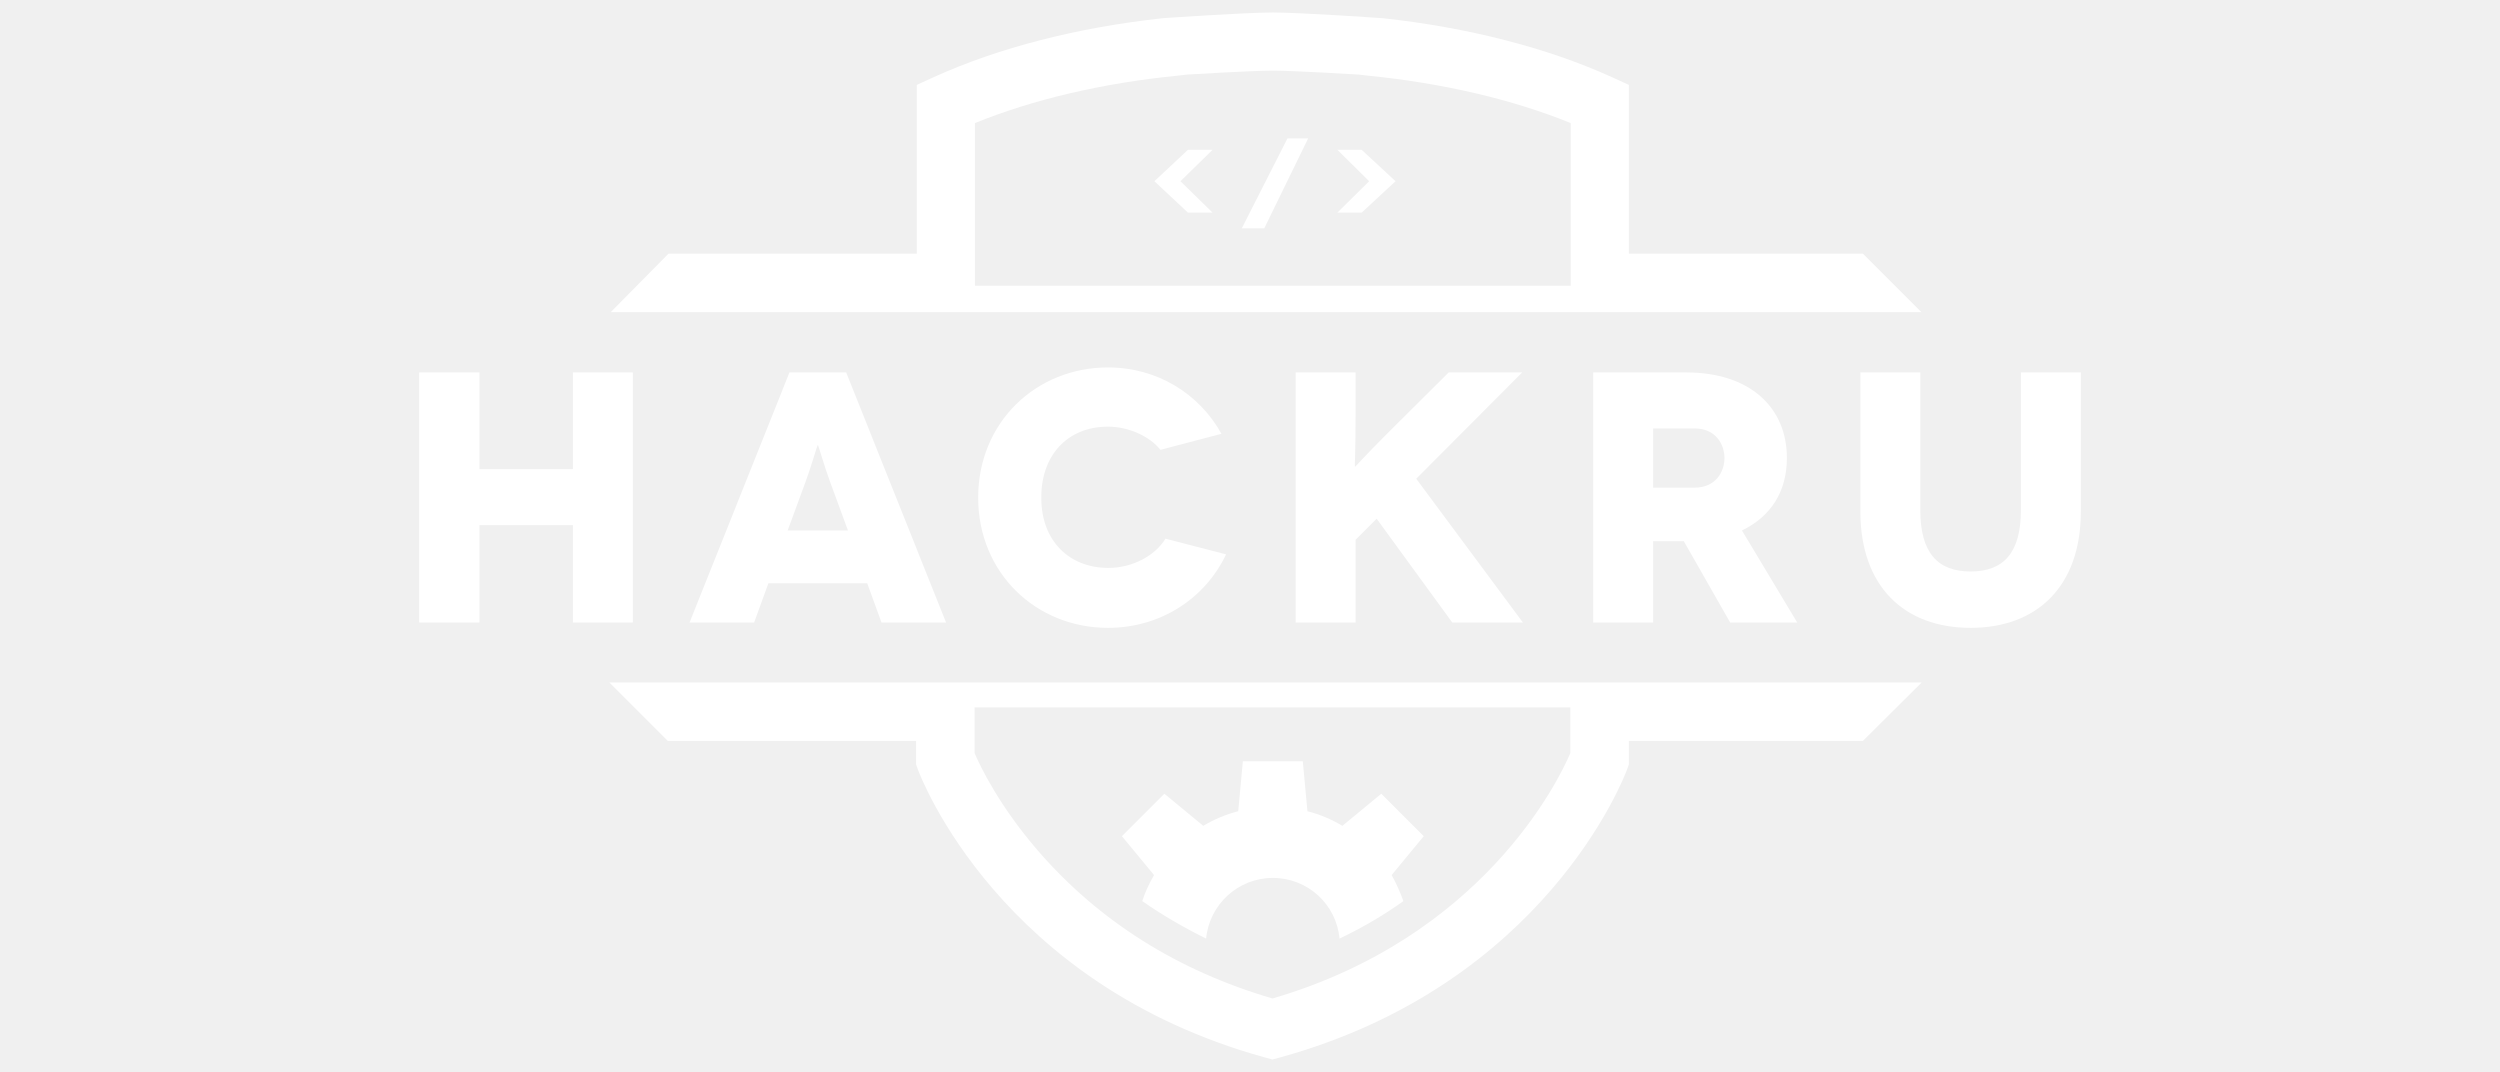
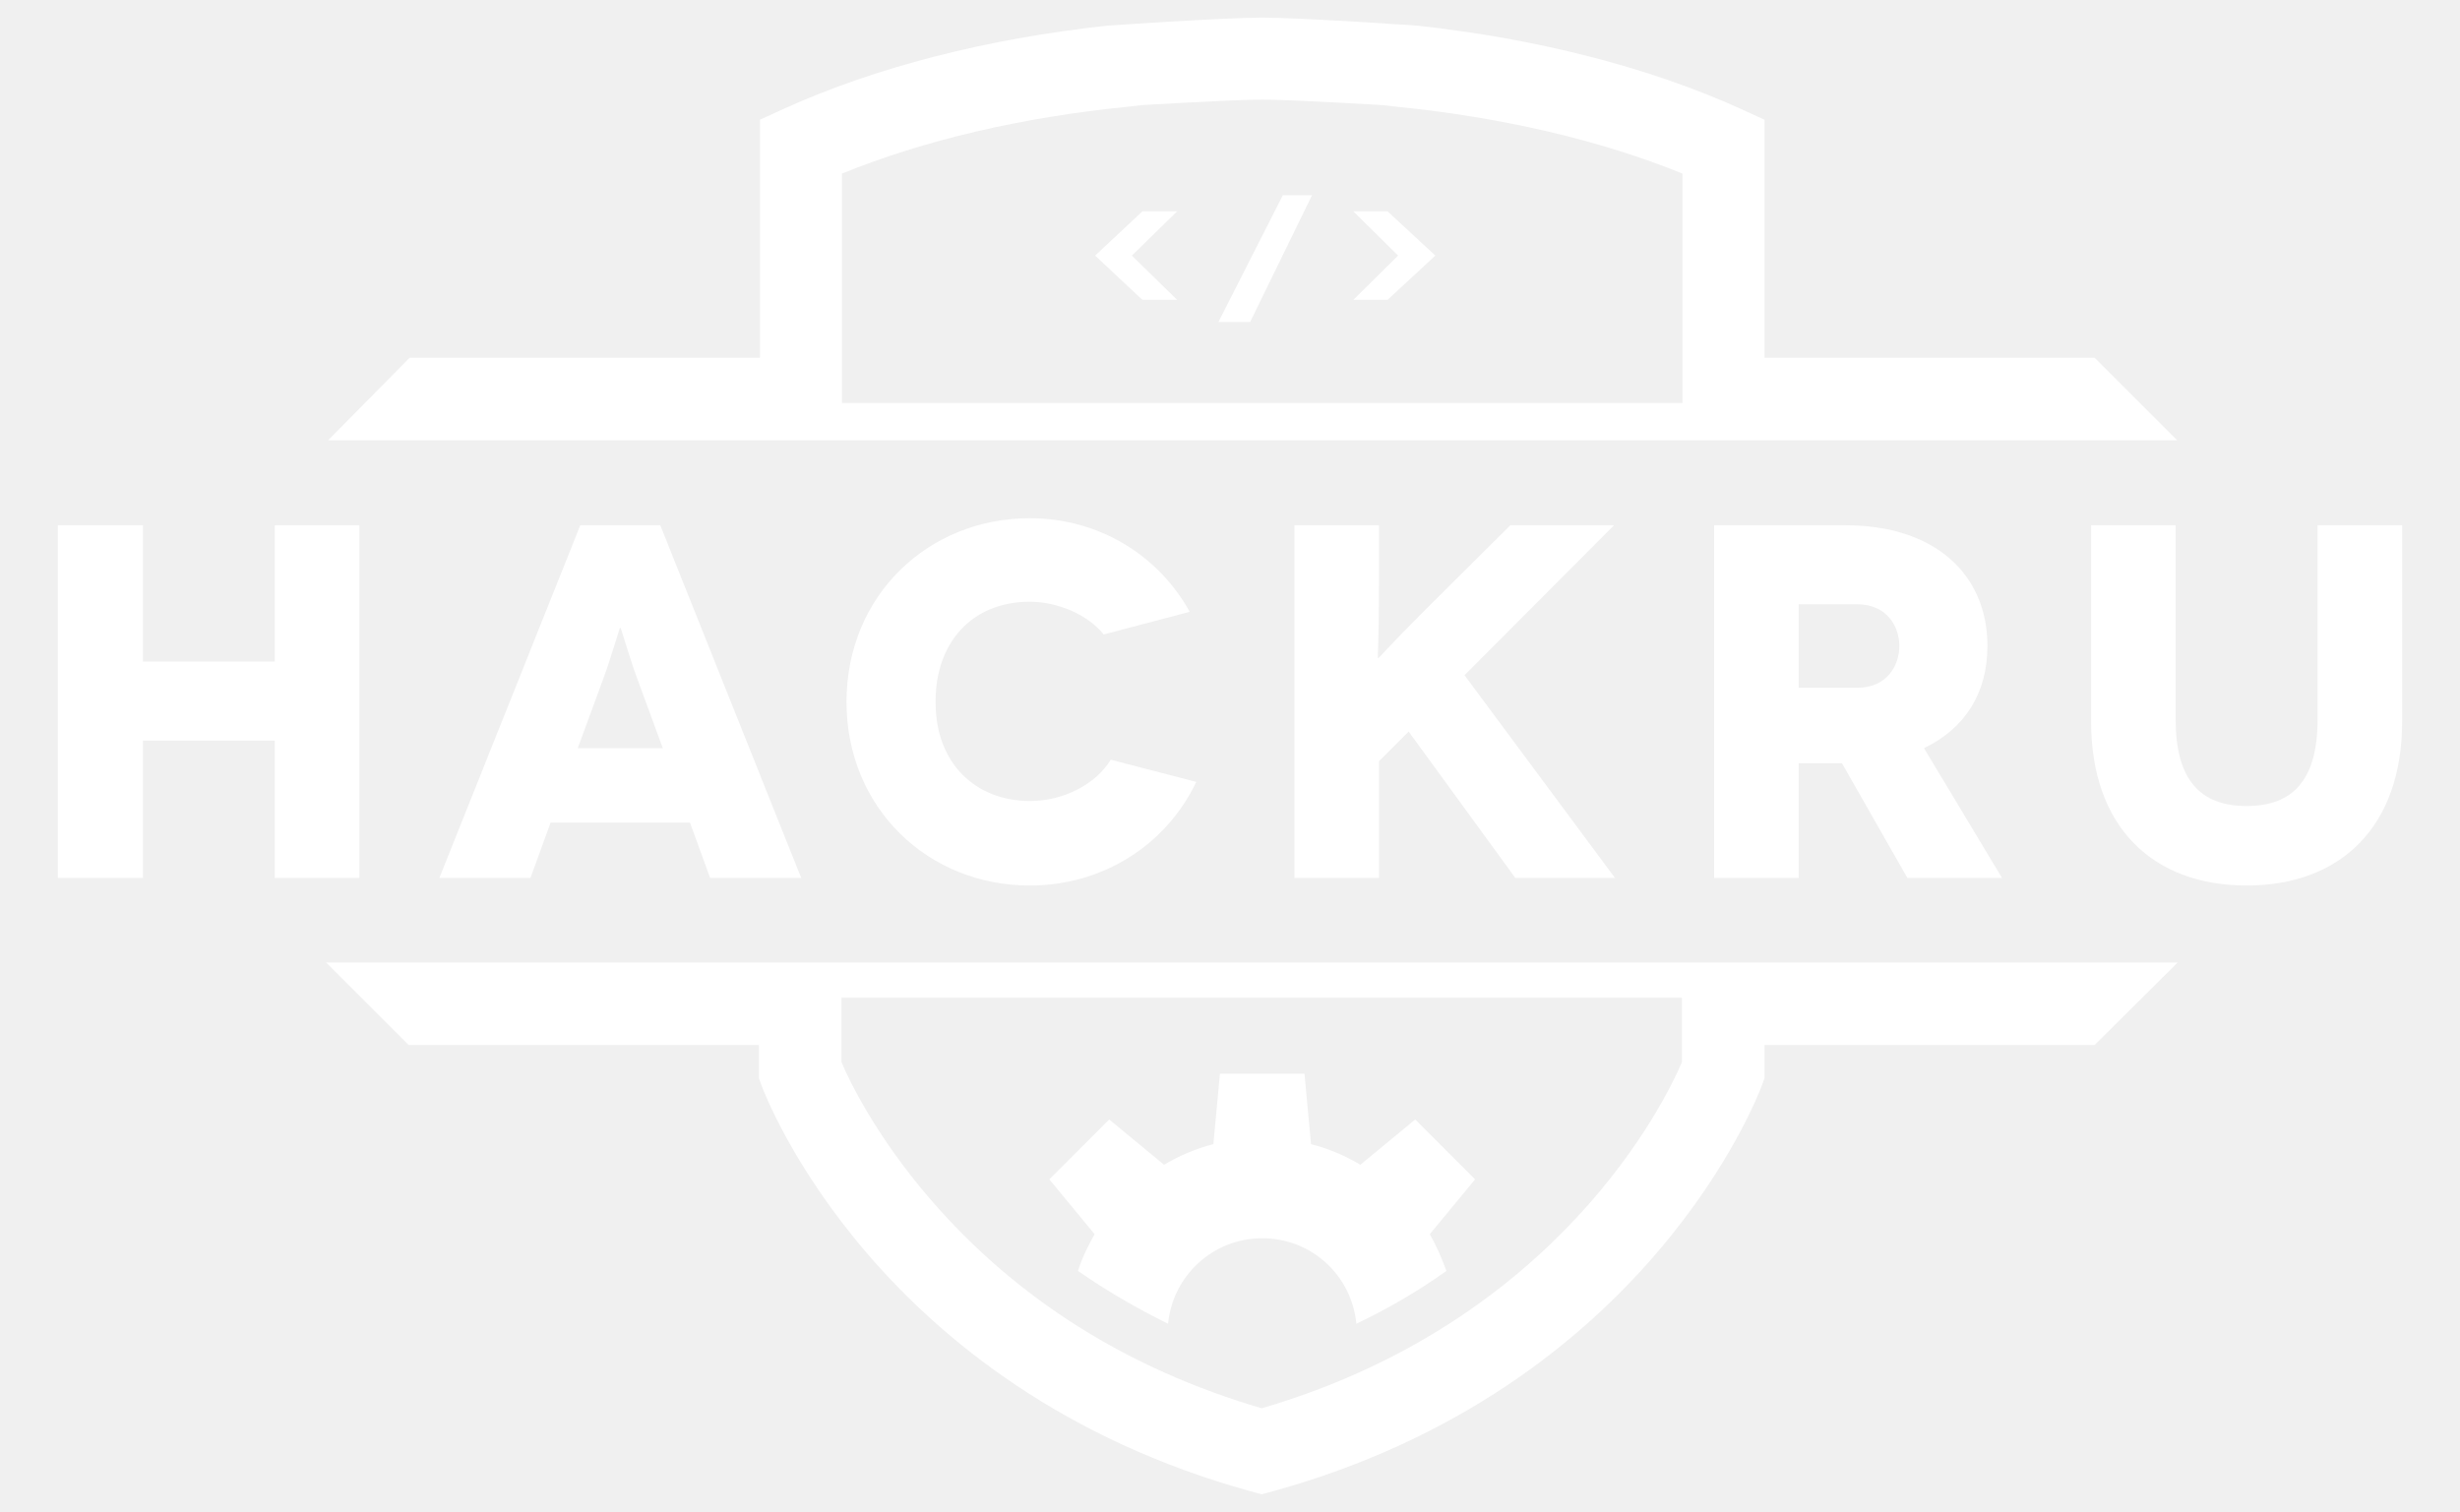
- <svg xmlns="http://www.w3.org/2000/svg" version="1.1" id="Layer_1" x="0px" y="0px" viewBox="0 0 700.8 300.5" style="enable-background:new 0 0 700.8 300.5;" xml:space="preserve">
+ <svg xmlns="http://www.w3.org/2000/svg" version="1.1" id="Layer_1" x="0px" y="0px" viewBox="0 0 488.8 300.5" style="enable-background:new 0 0 488.8 300.5;" xml:space="preserve">
  <style type="text/css">
	.st0{fill:#FFFFFF;}
</style>
  <g id="Layer_1-2">
    <g>
-       <path class="st0" d="M273.2,87.5h167h8.6h89.8l-16.4-16.4h-65.6V31.2v-7.4l-4.8-2.2c-18.1-8.2-40.3-13.9-64.2-16.5    c0,0-23.1-1.6-30.8-1.6c-7.7,0-30.8,1.6-30.8,1.6c-24,2.6-46.1,8.3-64.2,16.5l-4.8,2.2v47.3h-69.6l-16.2,16.4h86.5H273.2z     M330.2,21.2l2.6-0.3c0,0,18-1.1,24-1.1s24,1.1,24,1.1l2.6,0.3c21.1,2.1,40.7,6.7,56.9,13.3v45.6h-167V34.5    C289.5,27.9,309,23.3,330.2,21.2z" />
-       <polygon class="st0" points="177.4,174.5 177.4,104.4 160.6,104.4 160.6,131.5 134.4,131.5 134.4,104.4 117.5,104.4 117.5,174.5     134.4,174.5 134.4,147.2 160.6,147.2 160.6,174.5   " />
-       <path class="st0" d="M221.3,104.4l-28,70.1h18.1l4-11h27.7l4,11h18.1l-28-70.1H221.3z M220.8,148.7l5-13.6    c1.5-4,3.3-10.3,3.4-10.3h0.1c0.1,0,1.9,6.3,3.4,10.3l5,13.6H220.8z" />
-       <path class="st0" d="M310.6,119.6c5.5,0,11.5,2.5,14.7,6.5l17.1-4.5c-6.2-11.2-18-18.6-31.8-18.6c-20.1,0-36.4,15.3-36.4,36.5    c0,21.1,16.2,36.5,36.4,36.5c14.7,0,27.2-8.2,33.1-20.6l-17-4.4c-2.9,4.8-9.3,8.2-16,8.2c-10.9,0-18.8-7.5-18.8-19.6    C291.8,127.9,299,119.6,310.6,119.6z" />
-       <path class="st0" d="M380,104.4h-16.8v70.1H380v-23.2l5.9-5.9l21.2,29.1h19.8L397,134.2l29.7-29.8h-20.6l-17,16.9    c-7.1,7.1-9.1,9.5-9.2,9.5h-0.1c-0.1,0,0.2-3.4,0.2-15V104.4z" />
-       <path class="st0" d="M500.9,128.4c0-14.4-10.6-24-28.2-24h-26.1v70.1h16.8v-22.8h8.6l13,22.8h18.8l-15.5-25.8    C496.4,144.8,500.9,137.8,500.9,128.4z M475,136.7h-11.6v-16.6H475c6,0,8.4,4.5,8.4,8.3C483.4,132.2,481,136.7,475,136.7z" />
-       <path class="st0" d="M566.5,104.4V143c0,12-4.9,17.2-14.1,17.2c-9.2,0-14.1-5.2-14.1-17.2v-38.6h-16.8v39    c0,21,12.3,32.6,30.9,32.6c18.5,0,30.9-11.5,30.9-32.6v-39C583.3,104.4,566.5,104.4,566.5,104.4z" />
-       <path class="st0" d="M387.2,222.5l-10.9,9c-3-1.8-6.3-3.2-9.8-4.1l-1.3-14h-16.8l-1.3,14c-3.5,0.9-6.8,2.3-9.8,4.1l-10.9-9    l-11.9,11.9l9,10.9c-1.3,2.3-2.5,4.7-3.3,7.3c5.6,3.9,11.6,7.4,17.9,10.5c0.9-9.5,8.9-17,18.7-17c9.8,0,17.8,7.4,18.7,17    c6.3-3,12.3-6.5,17.9-10.5c-0.9-2.5-2-5-3.3-7.3l9-10.9L387.2,222.5z" />
-       <path class="st0" d="M440.2,191.3h-167h-15.6h-86.8l16.4,16.4h69.6v6.6l0.5,1.4c0.9,2.4,23,60.2,97.2,80.7l2.2,0.6l2.2-0.6    c74.2-20.5,96.3-78.3,97.2-80.7l0.5-1.4v-6.6h65.6l16.5-16.4h-89.9H440.2z M356.7,279.9c-26.6-7.8-48.7-21.7-65.8-41.5    c-10.8-12.5-16.2-23.7-17.7-27.3v-12.8h167v12.8C436.8,219.1,415.5,262.7,356.7,279.9z" />
-       <polygon class="st0" points="339.9,59.6 330.9,50.8 339.9,42 333,42 323.6,50.8 333,59.6   " />
-       <polygon class="st0" points="366.7,38.8 360.9,38.8 348.1,64 354.4,64   " />
-       <polygon class="st0" points="381.7,59.6 391.2,50.8 381.7,42 374.9,42 383.8,50.8 374.9,59.6   " />
+       <path class="st0" d="M167.2,87.5h167h8.6h89.8l-16.4-16.4h-65.6V31.2v-7.4l-4.8-2.2c-18.1-8.2-40.3-13.9-64.2-16.5    c0,0-23.1-1.6-30.8-1.6c-7.7,0-30.8,1.6-30.8,1.6c-24,2.6-46.1,8.3-64.2,16.5l-4.8,2.2v47.3H81.4L65.2,87.5h86.5H167.2z     M224.2,21.2l2.6-0.3c0,0,18-1.1,24-1.1s24,1.1,24,1.1l2.6,0.3c21.1,2.1,40.7,6.7,56.9,13.3v45.6h-167V34.5    C183.5,27.9,203,23.3,224.2,21.2z" />
+       <polygon class="st0" points="71.4,174.5 71.4,104.4 54.6,104.4 54.6,131.5 28.4,131.5 28.4,104.4 11.5,104.4 11.5,174.5     28.4,174.5 28.4,147.2 54.6,147.2 54.6,174.5   " />
+       <path class="st0" d="M115.3,104.4l-28,70.1h18.1l4-11h27.7l4,11h18.1l-28-70.1H115.3z M114.8,148.7l5-13.6    c1.5-4,3.3-10.3,3.4-10.3h0.1c0.1,0,1.9,6.3,3.4,10.3l5,13.6H114.8z" />
+       <path class="st0" d="M204.6,119.6c5.5,0,11.5,2.5,14.7,6.5l17.1-4.5c-6.2-11.2-18-18.6-31.8-18.6c-20.1,0-36.4,15.3-36.4,36.5    c0,21.1,16.2,36.5,36.4,36.5c14.7,0,27.2-8.2,33.1-20.6l-17-4.4c-2.9,4.8-9.3,8.2-16,8.2c-10.9,0-18.8-7.5-18.8-19.6    C185.8,127.9,193,119.6,204.6,119.6z" />
+       <path class="st0" d="M274,104.4h-16.8v70.1H274v-23.2l5.9-5.9l21.2,29.1h19.8L291,134.2l29.7-29.8h-20.6l-17,16.9    c-7.1,7.1-9.1,9.5-9.2,9.5h-0.1c-0.1,0,0.2-3.4,0.2-15V104.4z" />
+       <path class="st0" d="M394.9,128.4c0-14.4-10.6-24-28.2-24h-26.1v70.1h16.8v-22.8h8.6l13,22.8h18.8l-15.5-25.8    C390.4,144.8,394.9,137.8,394.9,128.4z M369,136.7h-11.6v-16.6H369c6,0,8.4,4.5,8.4,8.3C377.4,132.2,375,136.7,369,136.7z" />
+       <path class="st0" d="M460.5,104.4V143c0,12-4.9,17.2-14.1,17.2c-9.2,0-14.1-5.2-14.1-17.2v-38.6h-16.8v39    c0,21,12.3,32.6,30.9,32.6c18.5,0,30.9-11.5,30.9-32.6v-39C477.3,104.4,460.5,104.4,460.5,104.4z" />
+       <path class="st0" d="M281.2,222.5l-10.9,9c-3-1.8-6.3-3.2-9.8-4.1l-1.3-14h-16.8l-1.3,14c-3.5,0.9-6.8,2.3-9.8,4.1l-10.9-9    l-11.9,11.9l9,10.9c-1.3,2.3-2.5,4.7-3.3,7.3c5.6,3.9,11.6,7.4,17.9,10.5c0.9-9.5,8.9-17,18.7-17c9.8,0,17.8,7.4,18.7,17    c6.3-3,12.3-6.5,17.9-10.5c-0.9-2.5-2-5-3.3-7.3l9-10.9L281.2,222.5z" />
+       <path class="st0" d="M334.2,191.3h-167h-15.6H64.8l16.4,16.4h69.6v6.6l0.5,1.4c0.9,2.4,23,60.2,97.2,80.7l2.2,0.6l2.2-0.6    c74.2-20.5,96.3-78.3,97.2-80.7l0.5-1.4v-6.6h65.6l16.5-16.4h-89.9H334.2z M250.7,279.9c-26.6-7.8-48.7-21.7-65.8-41.5    c-10.8-12.5-16.2-23.7-17.7-27.3v-12.8h167v12.8C330.8,219.1,309.5,262.7,250.7,279.9z" />
+       <polygon class="st0" points="233.9,59.6 224.9,50.8 233.9,42 227,42 217.6,50.8 227,59.6   " />
+       <polygon class="st0" points="260.7,38.8 254.9,38.8 242.1,64 248.4,64   " />
+       <polygon class="st0" points="275.7,59.6 285.2,50.8 275.7,42 268.9,42 277.8,50.8 268.9,59.6   " />
    </g>
  </g>
</svg>
